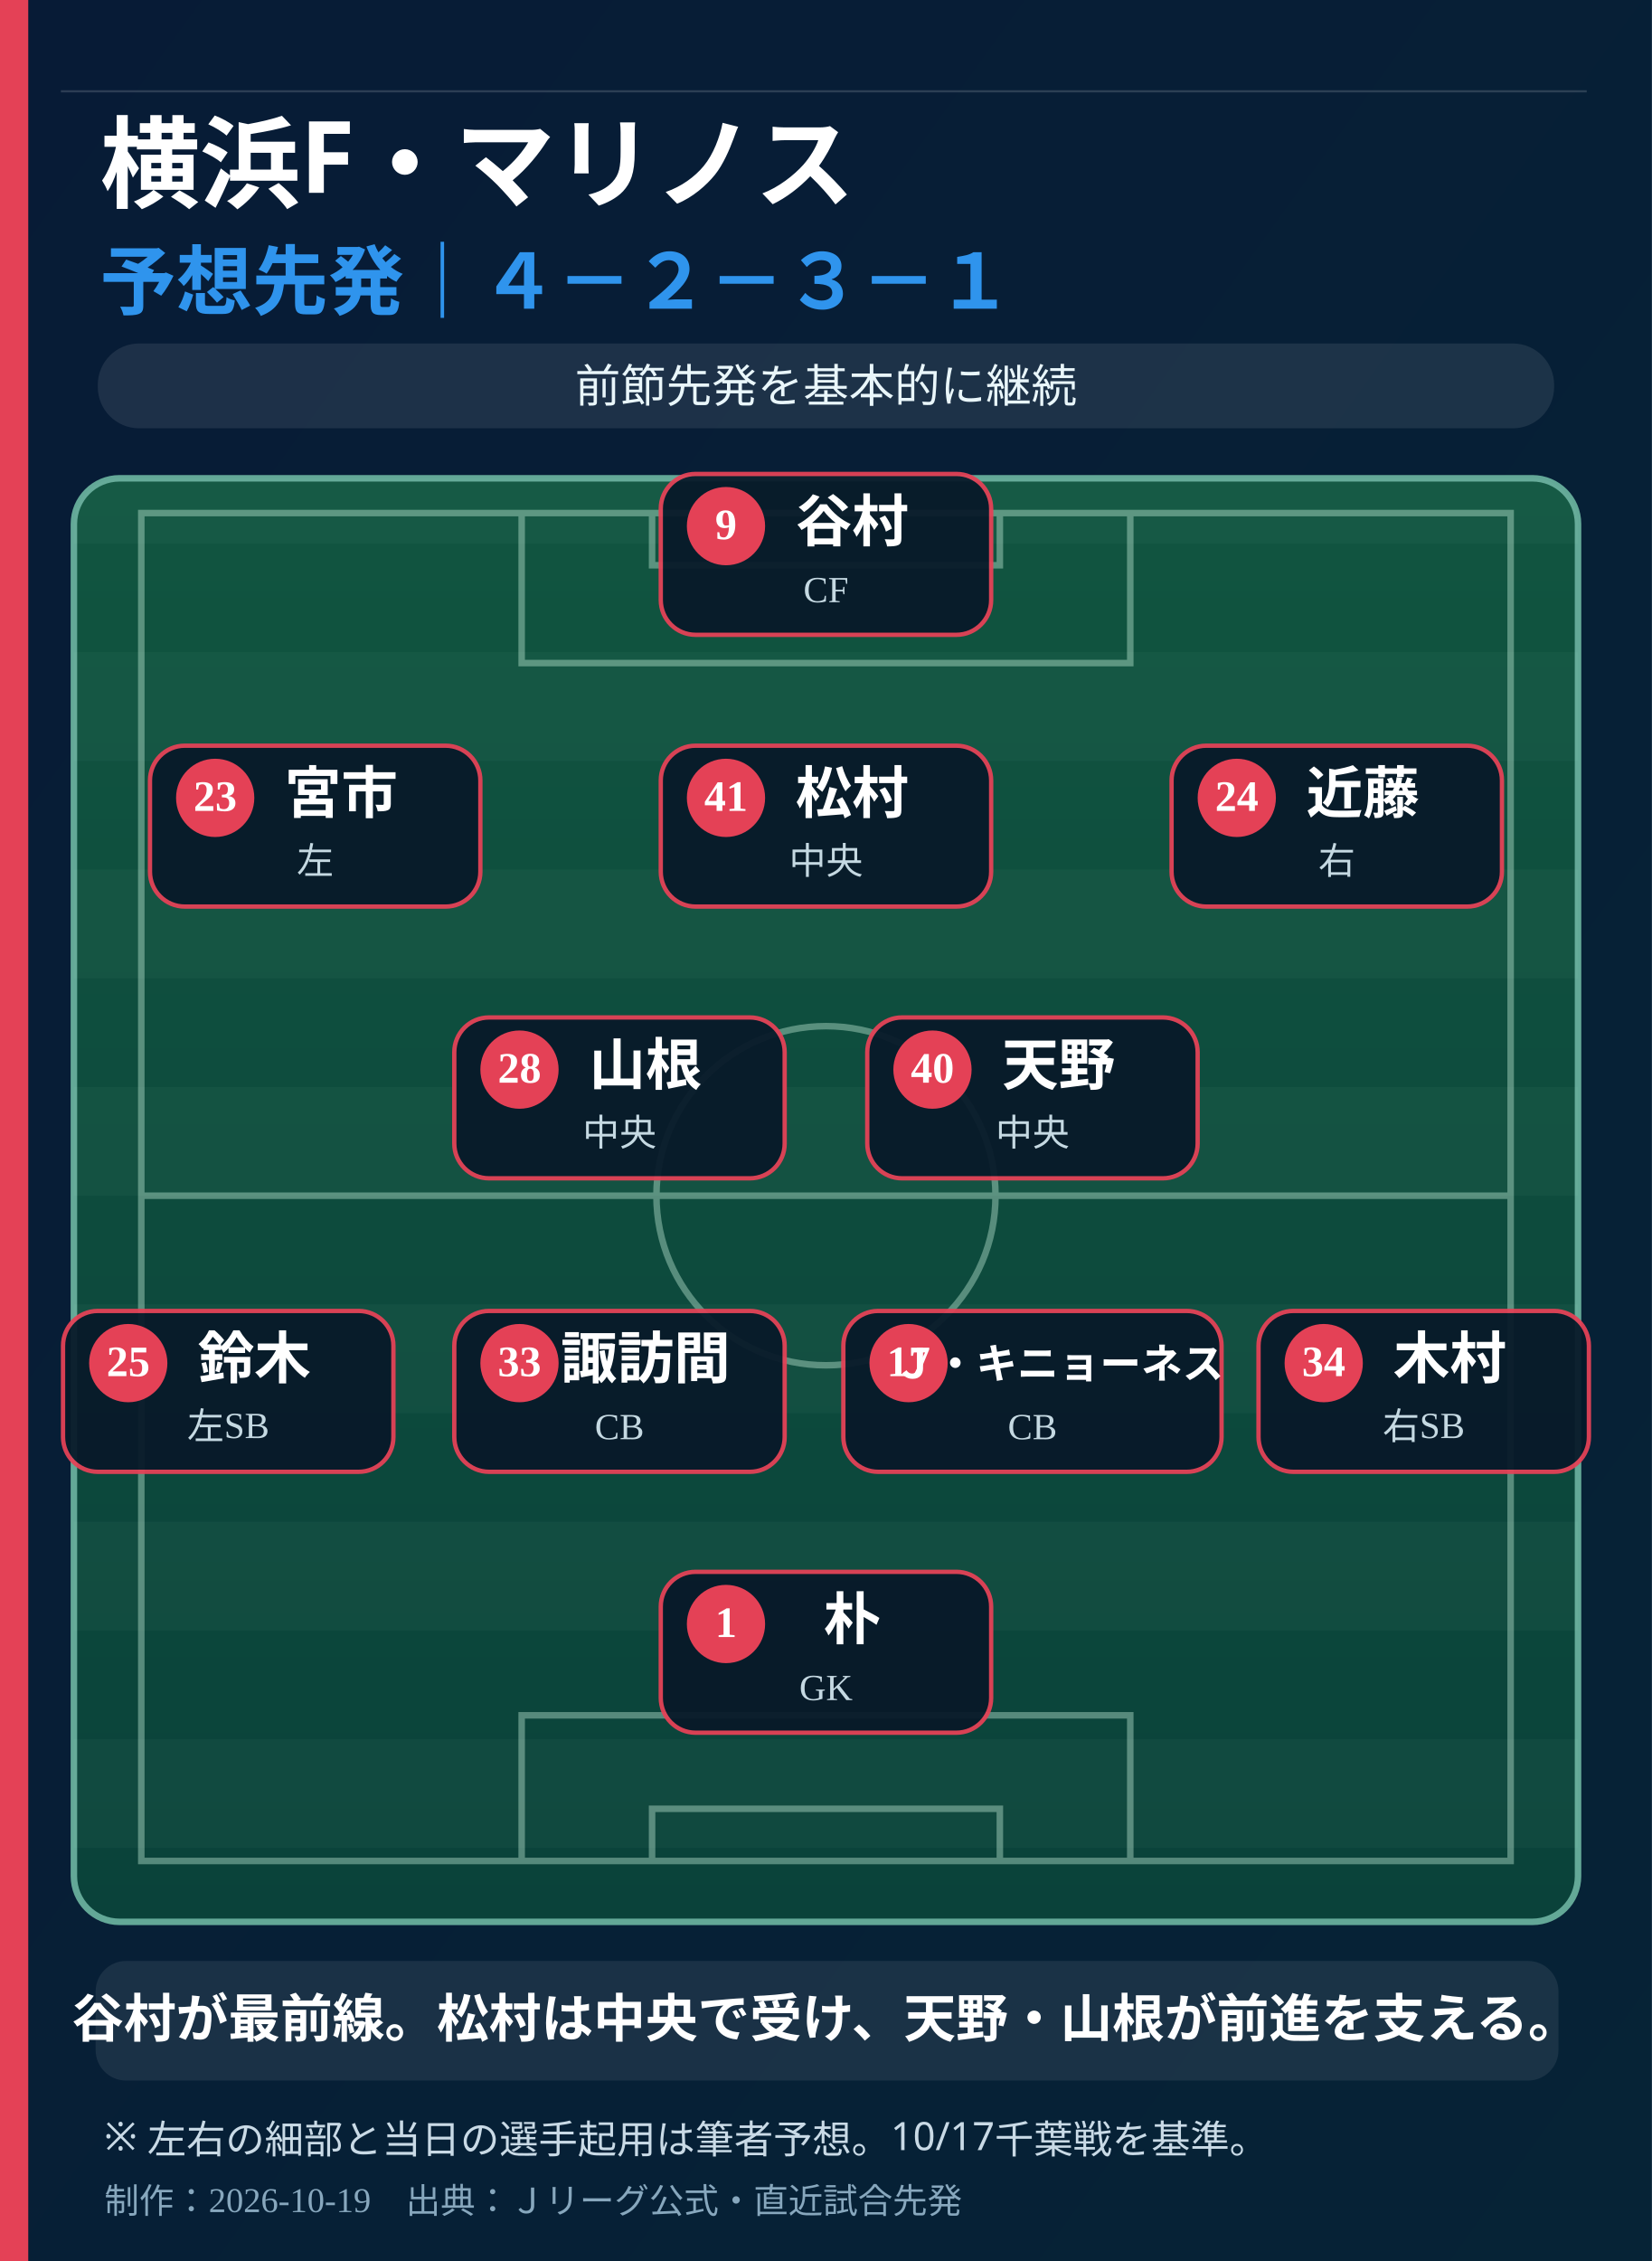
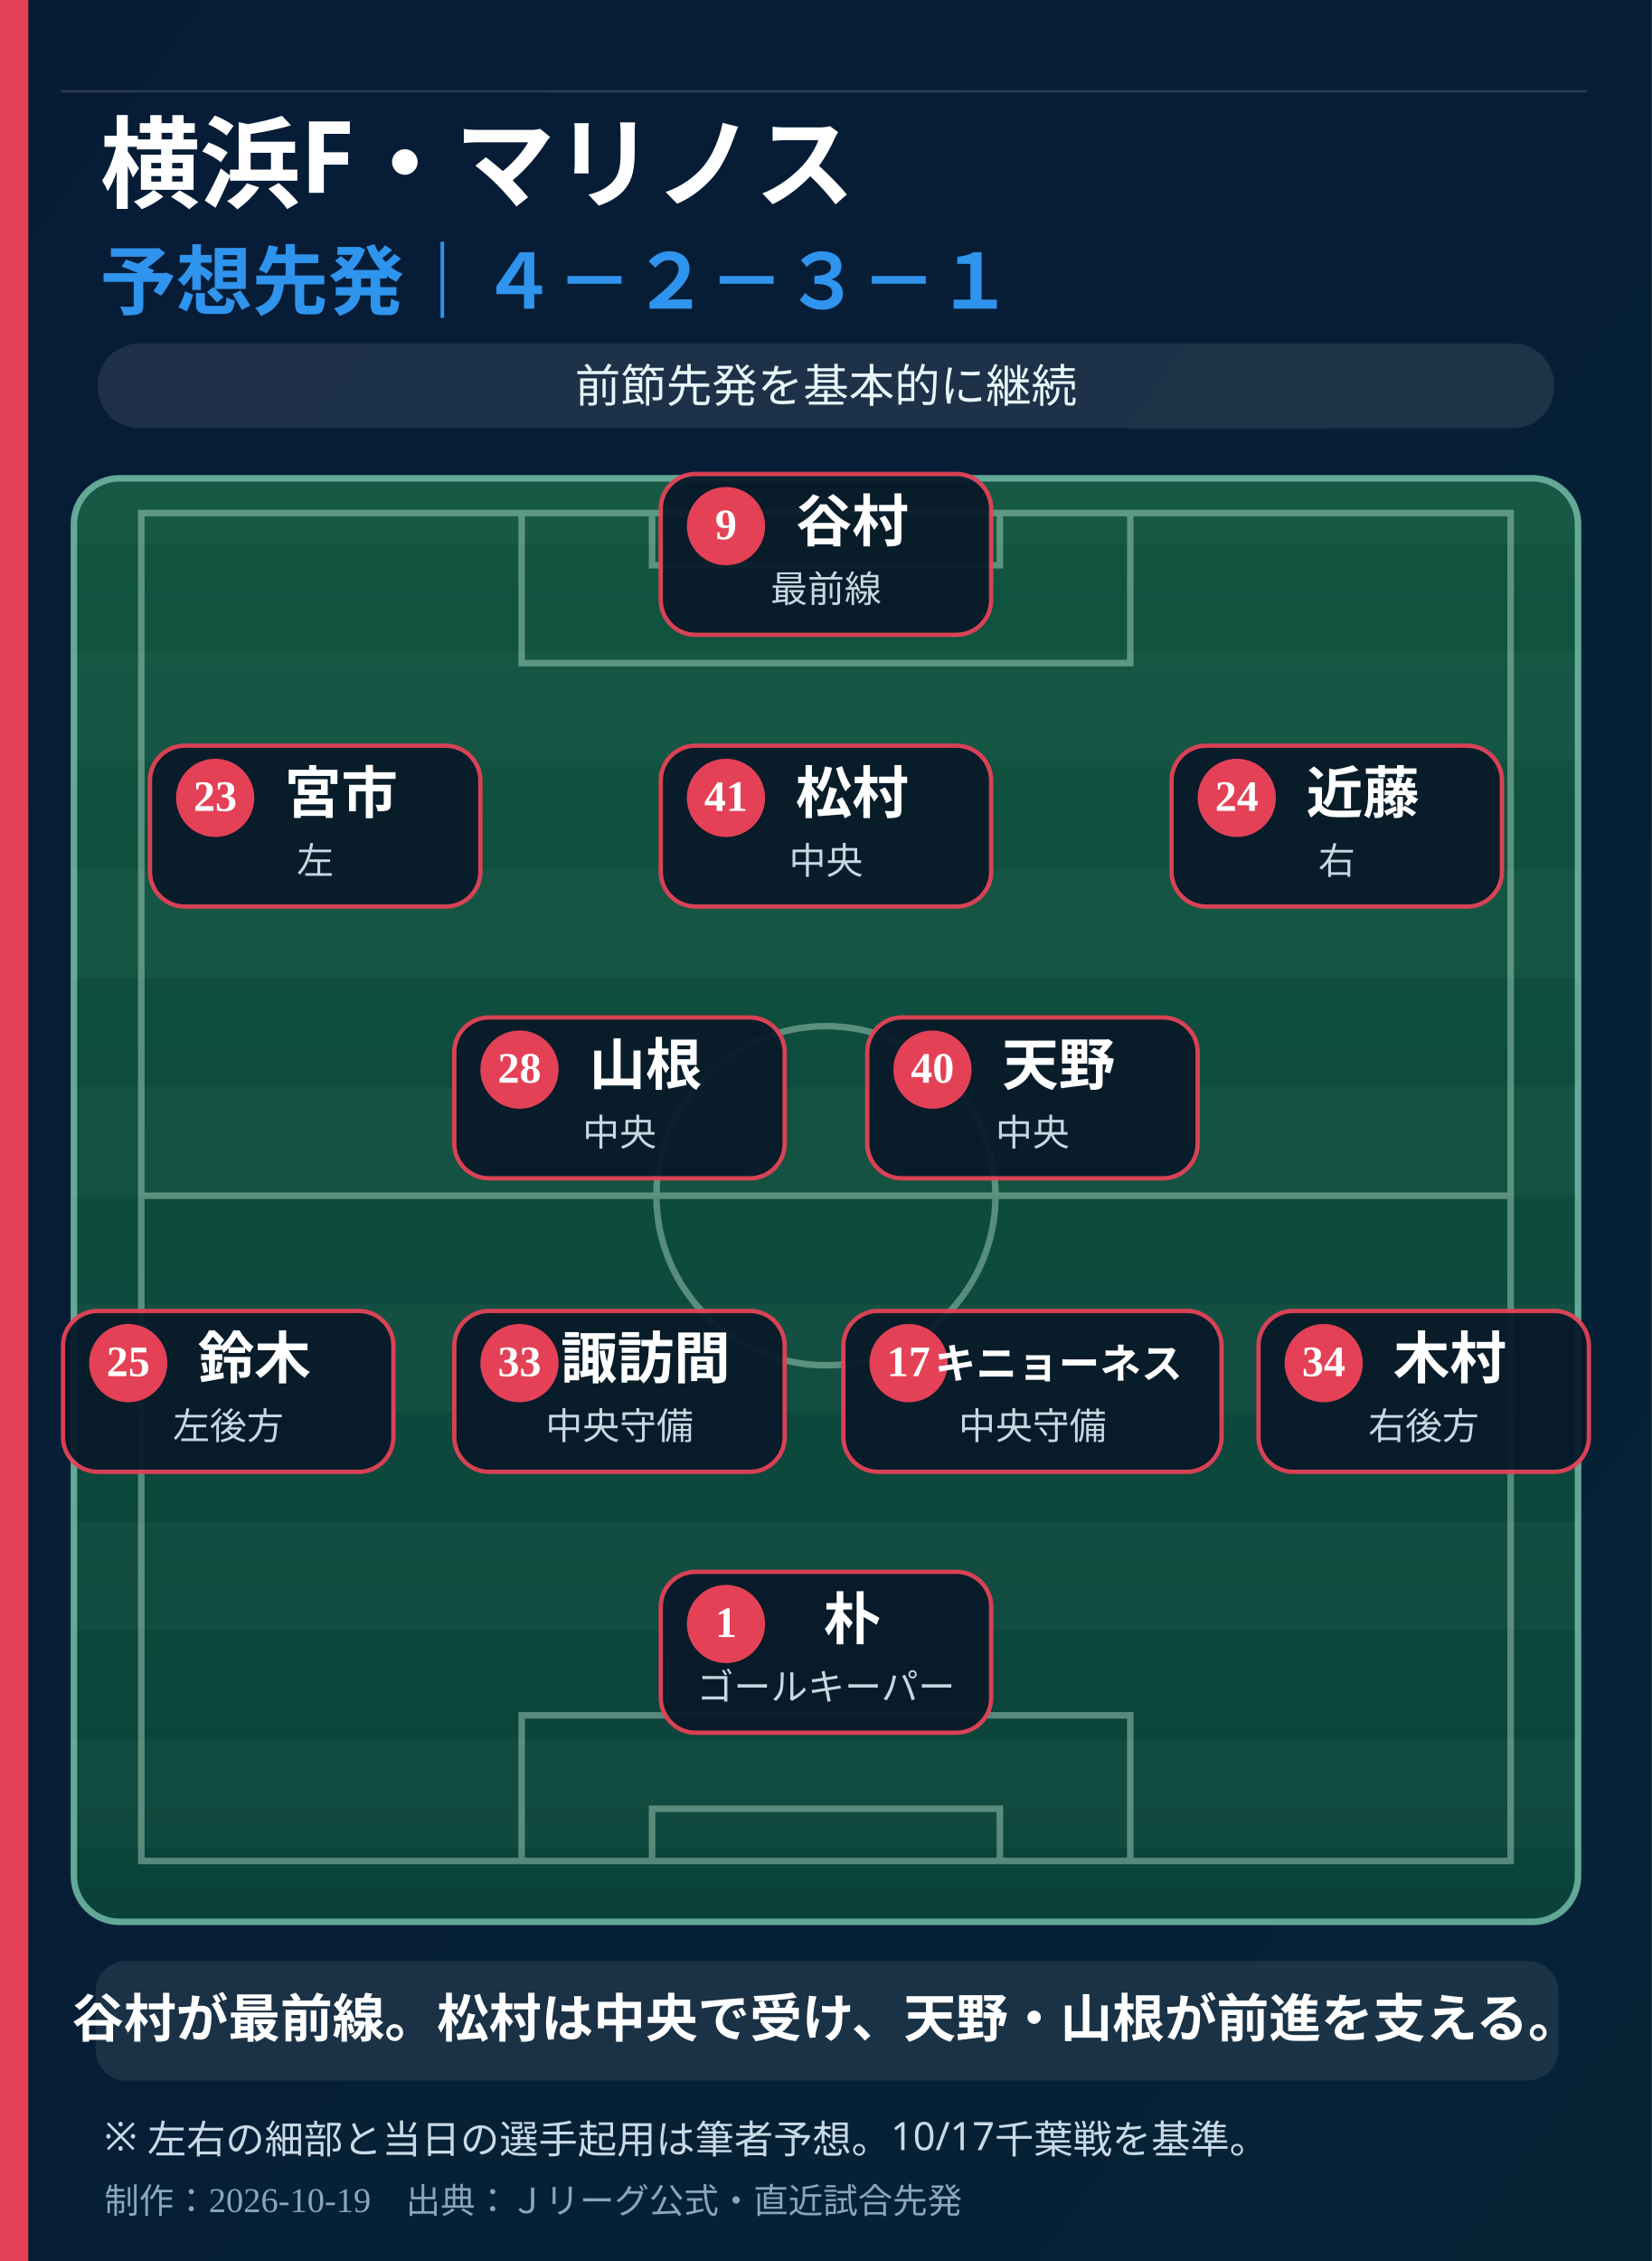
<svg xmlns="http://www.w3.org/2000/svg" viewBox="0 0 760 1040" role="img" aria-label="横浜F・マリノス 予想先発｜４－２－３－１">
  <defs>
    <linearGradient id="bg" x1="0" y1="0" x2="1" y2="1">
      <stop stop-color="#071b36" />
      <stop offset="1" stop-color="#062336" />
    </linearGradient>
    <linearGradient id="field" x1="0" y1="0" x2="0" y2="1">
      <stop stop-color="#115540" />
      <stop offset="1" stop-color="#0a423a" />
    </linearGradient>
    <pattern id="stripes" width="760" height="100" patternUnits="userSpaceOnUse">
      <rect width="760" height="50" fill="#b7ffd3" opacity=".035" />
    </pattern>
  </defs>
  <rect width="760" height="1040" fill="url(#bg)" />
  <rect x="0" width="13" height="1040" fill="#e44156" />
  <path d="M28 42 H730" stroke="#fff" opacity=".15" />
  <text x="46" y="92" font-size="46" font-weight="800" fill="#fff" font-family="Noto Sans JP, Meiryo, sans-serif">横浜F・マリノス</text>
  <text x="46" y="142" font-size="35" font-weight="700" fill="#2f94ed" font-family="Noto Sans JP, Meiryo, sans-serif">予想先発｜４－２－３－１</text>
  <rect x="45" y="158" width="670" height="39" rx="19" fill="#ffffff" opacity=".09" />
  <text x="380" y="185" text-anchor="middle" font-size="21" fill="#e9f6fa" font-family="Noto Sans JP, Meiryo, sans-serif">前節先発を基本的に継続</text>
  <rect x="34" y="220" width="692" height="664" rx="21" fill="url(#field)" stroke="#63a897" stroke-width="3" />
  <rect x="34" y="220" width="692" height="664" rx="21" fill="url(#stripes)" />
  <g stroke="#d3fae5" stroke-width="3" fill="none" opacity=".38">
    <rect x="65" y="236" width="630" height="620" />
    <line x1="65" y1="550" x2="695" y2="550" />
    <circle cx="380" cy="550" r="78" />
    <path d="M240 236 V305 H520 V236 M240 856 V789 H520 V856" />
    <path d="M300 236 V260 H460 V236 M300 856 V832 H460 V856" />
  </g>
  <g transform="translate(304,218)">
    <rect width="152" height="74" rx="16" fill="#071828" opacity=".94" stroke="#e44156" stroke-width="2" />
    <circle cx="30" cy="24" r="18" fill="#e44156" />
    <text x="30" y="30" text-anchor="middle" font-size="20" font-weight="800" fill="#fff">9</text>
    <text x="88" y="31" text-anchor="middle" font-size="26" font-weight="750" fill="#fff">谷村</text>
-     <text x="76" y="59" text-anchor="middle" font-size="17" fill="#c5d9e2">CF</text>
+     <text x="76" y="59" text-anchor="middle" font-size="17" fill="#c5d9e2">最前線</text>
  </g>
  <g transform="translate(69,343)">
    <rect width="152" height="74" rx="16" fill="#071828" opacity=".94" stroke="#e44156" stroke-width="2" />
    <circle cx="30" cy="24" r="18" fill="#e44156" />
    <text x="30" y="30" text-anchor="middle" font-size="20" font-weight="800" fill="#fff">23</text>
    <text x="88" y="31" text-anchor="middle" font-size="26" font-weight="750" fill="#fff">宮市</text>
    <text x="76" y="59" text-anchor="middle" font-size="17" fill="#c5d9e2">左</text>
  </g>
  <g transform="translate(304,343)">
    <rect width="152" height="74" rx="16" fill="#071828" opacity=".94" stroke="#e44156" stroke-width="2" />
    <circle cx="30" cy="24" r="18" fill="#e44156" />
    <text x="30" y="30" text-anchor="middle" font-size="20" font-weight="800" fill="#fff">41</text>
    <text x="88" y="31" text-anchor="middle" font-size="26" font-weight="750" fill="#fff">松村</text>
    <text x="76" y="59" text-anchor="middle" font-size="17" fill="#c5d9e2">中央</text>
  </g>
  <g transform="translate(539,343)">
    <rect width="152" height="74" rx="16" fill="#071828" opacity=".94" stroke="#e44156" stroke-width="2" />
    <circle cx="30" cy="24" r="18" fill="#e44156" />
    <text x="30" y="30" text-anchor="middle" font-size="20" font-weight="800" fill="#fff">24</text>
    <text x="88" y="31" text-anchor="middle" font-size="26" font-weight="750" fill="#fff">近藤</text>
    <text x="76" y="59" text-anchor="middle" font-size="17" fill="#c5d9e2">右</text>
  </g>
  <g transform="translate(209,468)">
    <rect width="152" height="74" rx="16" fill="#071828" opacity=".94" stroke="#e44156" stroke-width="2" />
    <circle cx="30" cy="24" r="18" fill="#e44156" />
    <text x="30" y="30" text-anchor="middle" font-size="20" font-weight="800" fill="#fff">28</text>
    <text x="88" y="31" text-anchor="middle" font-size="26" font-weight="750" fill="#fff">山根</text>
    <text x="76" y="59" text-anchor="middle" font-size="17" fill="#c5d9e2">中央</text>
  </g>
  <g transform="translate(399,468)">
    <rect width="152" height="74" rx="16" fill="#071828" opacity=".94" stroke="#e44156" stroke-width="2" />
    <circle cx="30" cy="24" r="18" fill="#e44156" />
    <text x="30" y="30" text-anchor="middle" font-size="20" font-weight="800" fill="#fff">40</text>
    <text x="88" y="31" text-anchor="middle" font-size="26" font-weight="750" fill="#fff">天野</text>
    <text x="76" y="59" text-anchor="middle" font-size="17" fill="#c5d9e2">中央</text>
  </g>
  <g transform="translate(29,603)">
    <rect width="152" height="74" rx="16" fill="#071828" opacity=".94" stroke="#e44156" stroke-width="2" />
    <circle cx="30" cy="24" r="18" fill="#e44156" />
    <text x="30" y="30" text-anchor="middle" font-size="20" font-weight="800" fill="#fff">25</text>
    <text x="88" y="31" text-anchor="middle" font-size="26" font-weight="750" fill="#fff">鈴木</text>
-     <text x="76" y="59" text-anchor="middle" font-size="17" fill="#c5d9e2">左SB</text>
+     <text x="76" y="59" text-anchor="middle" font-size="17" fill="#c5d9e2">左後方</text>
  </g>
  <g transform="translate(209,603)">
    <rect width="152" height="74" rx="16" fill="#071828" opacity=".94" stroke="#e44156" stroke-width="2" />
    <circle cx="30" cy="24" r="18" fill="#e44156" />
    <text x="30" y="30" text-anchor="middle" font-size="20" font-weight="800" fill="#fff">33</text>
    <text x="88" y="31" text-anchor="middle" font-size="26" font-weight="750" fill="#fff">諏訪間</text>
-     <text x="76" y="59" text-anchor="middle" font-size="17" fill="#c5d9e2">CB</text>
+     <text x="76" y="59" text-anchor="middle" font-size="17" fill="#c5d9e2">中央守備</text>
  </g>
  <g transform="translate(388,603)">
    <rect width="174" height="74" rx="16" fill="#071828" opacity=".94" stroke="#e44156" stroke-width="2" />
    <circle cx="30" cy="24" r="18" fill="#e44156" />
    <text x="30" y="30" text-anchor="middle" font-size="20" font-weight="800" fill="#fff">17</text>
-     <text x="99" y="31" text-anchor="middle" font-size="19" font-weight="750" fill="#fff">Ｊ・キニョーネス</text>
-     <text x="87" y="59" text-anchor="middle" font-size="17" fill="#c5d9e2">CB</text>
+     <text x="99" y="31" text-anchor="middle" font-size="19" font-weight="750" fill="#fff">キニョーネス</text>
+     <text x="87" y="59" text-anchor="middle" font-size="17" fill="#c5d9e2">中央守備</text>
  </g>
  <g transform="translate(579,603)">
    <rect width="152" height="74" rx="16" fill="#071828" opacity=".94" stroke="#e44156" stroke-width="2" />
    <circle cx="30" cy="24" r="18" fill="#e44156" />
    <text x="30" y="30" text-anchor="middle" font-size="20" font-weight="800" fill="#fff">34</text>
    <text x="88" y="31" text-anchor="middle" font-size="26" font-weight="750" fill="#fff">木村</text>
-     <text x="76" y="59" text-anchor="middle" font-size="17" fill="#c5d9e2">右SB</text>
+     <text x="76" y="59" text-anchor="middle" font-size="17" fill="#c5d9e2">右後方</text>
  </g>
  <g transform="translate(304,723)">
    <rect width="152" height="74" rx="16" fill="#071828" opacity=".94" stroke="#e44156" stroke-width="2" />
    <circle cx="30" cy="24" r="18" fill="#e44156" />
    <text x="30" y="30" text-anchor="middle" font-size="20" font-weight="800" fill="#fff">1</text>
    <text x="88" y="31" text-anchor="middle" font-size="26" font-weight="750" fill="#fff">朴</text>
-     <text x="76" y="59" text-anchor="middle" font-size="17" fill="#c5d9e2">GK</text>
+     <text x="76" y="59" text-anchor="middle" font-size="17" fill="#c5d9e2">ゴールキーパー</text>
  </g>
  <rect x="44" y="902" width="673" height="55" rx="14" fill="#fff" opacity=".08" />
  <text x="380" y="937" text-anchor="middle" font-size="24" font-weight="700" fill="#fff" font-family="Noto Sans JP, Meiryo, sans-serif">谷村が最前線。松村は中央で受け、天野・山根が前進を支える。</text>
  <text x="48" y="989" font-size="18" fill="#c9dae6" font-family="Noto Sans JP, Meiryo, sans-serif">※ 左右の細部と当日の選手起用は筆者予想。10/17千葉戦を基準。</text>
  <text x="48" y="1018" font-size="16" fill="#87a7bd">制作：2026-10-19　出典：Ｊリーグ公式・直近試合先発</text>
</svg>
